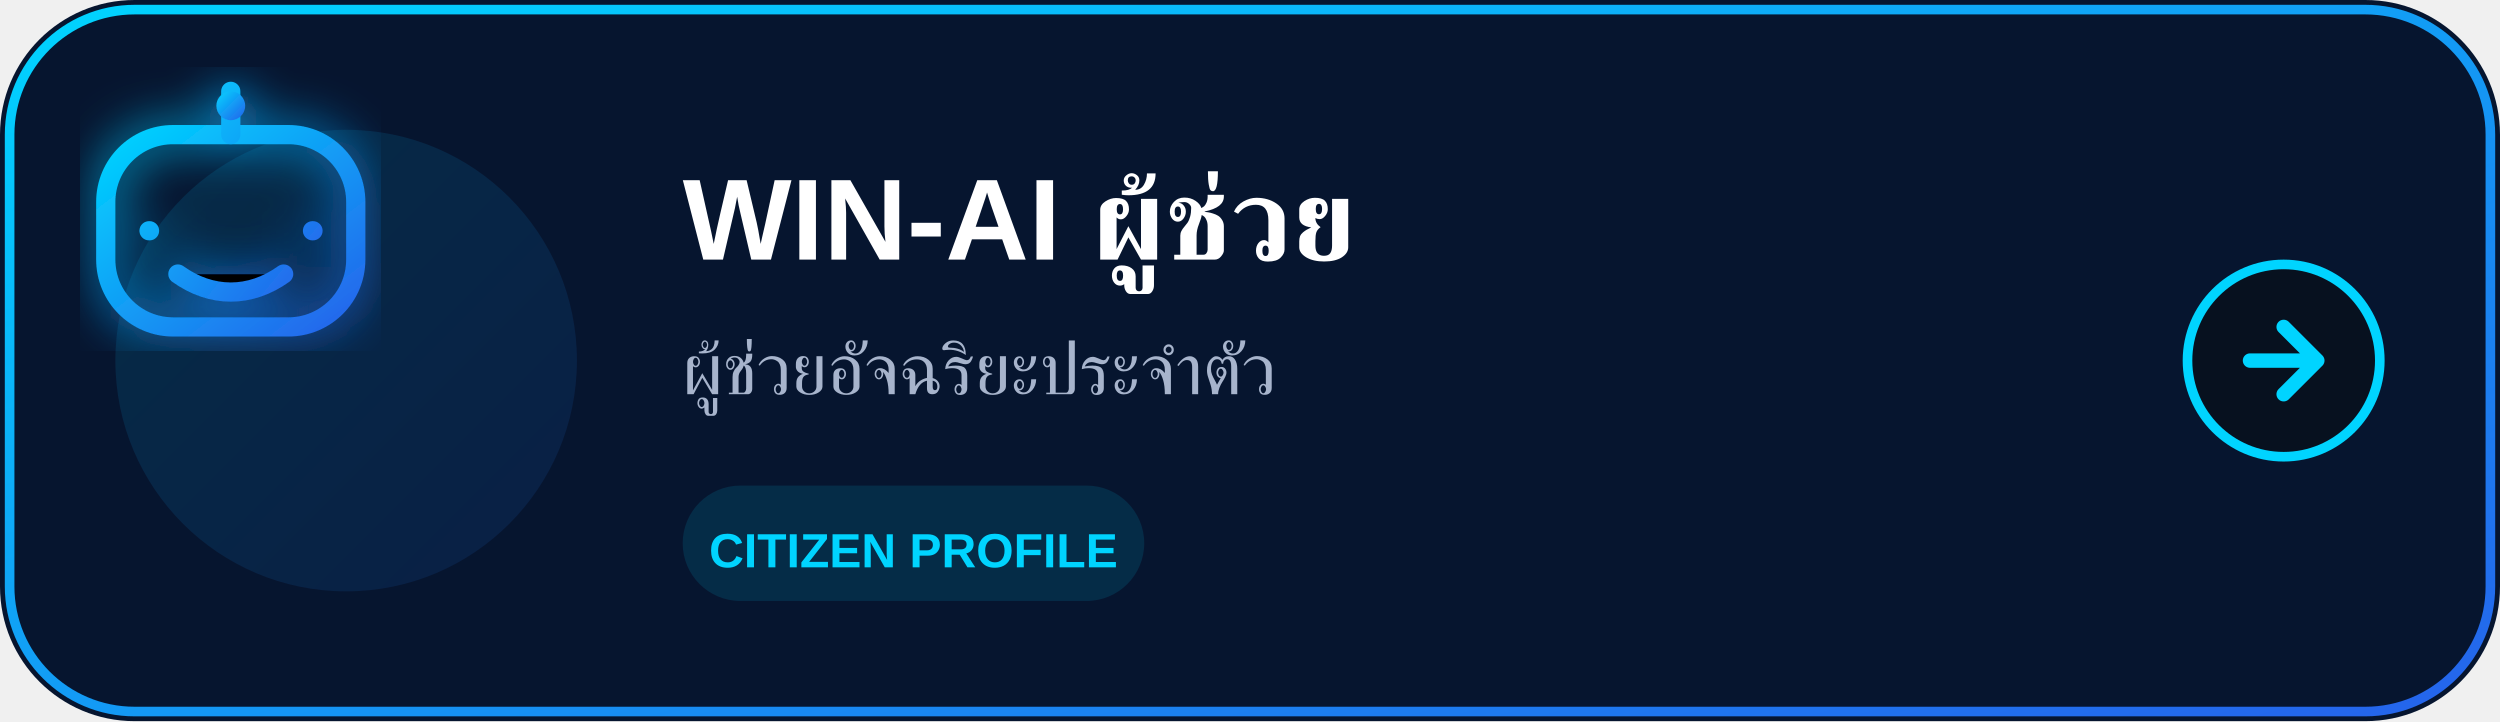
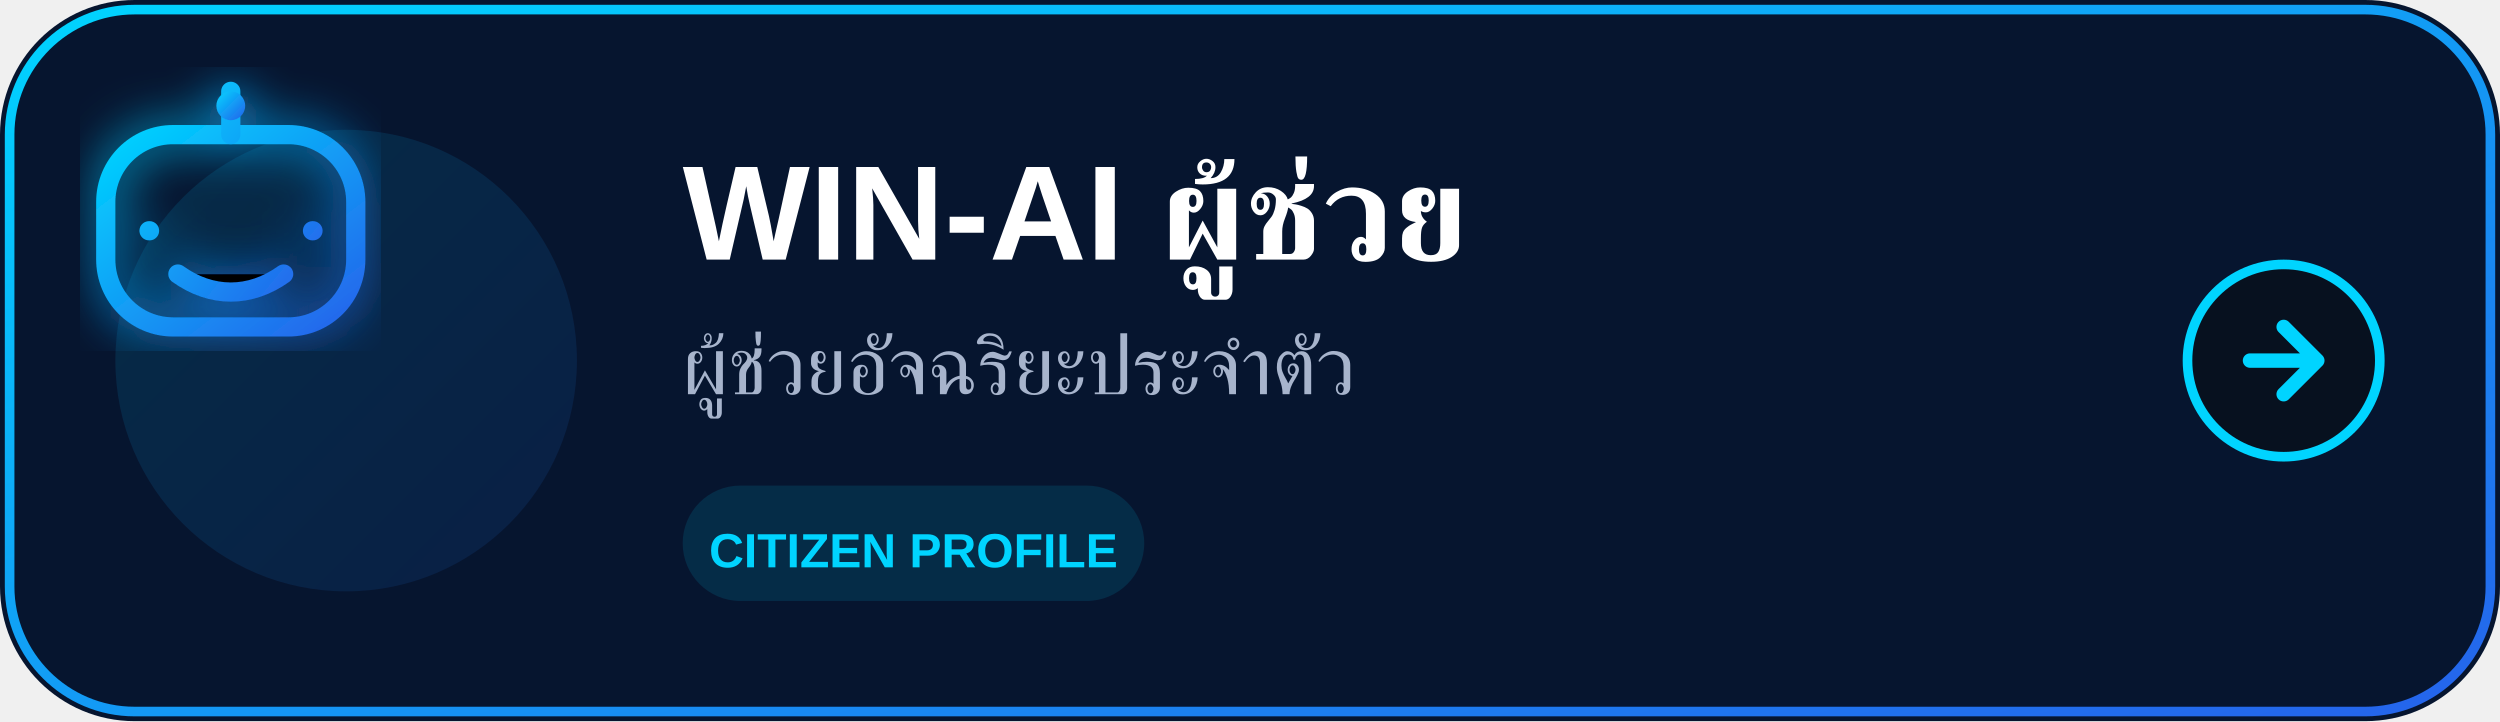
<svg xmlns="http://www.w3.org/2000/svg" viewBox="0 0 520 150">
  <defs>
    <linearGradient id="g" x1="0" y1="0" x2="1" y2="1">
      <stop stop-color="#00D4FF" />
      <stop offset="1" stop-color="#2563EB" />
    </linearGradient>
    <filter id="glow">
      <feGaussianBlur stdDeviation="5" result="b" />
      <feMerge>
        <feMergeNode in="b" />
        <feMergeNode in="SourceGraphic" />
      </feMerge>
    </filter>
  </defs>
  <rect width="520" height="150" rx="28" fill="#06152F" />
  <rect x="2" y="2" width="516" height="146" rx="26" fill="none" stroke="url(#g)" stroke-width="2" />
  <circle cx="72" cy="75" r="48" fill="url(#g)" opacity=".12" />
  <g filter="url(#glow)">
    <rect x="22" y="28" width="52" height="40" rx="14" fill="none" stroke="url(#g)" stroke-width="4" />
    <path d="M48 19v9M31 48h.1M65 48h.1M37 57c7 5 15 5 22 0" stroke="url(#g)" stroke-width="4" stroke-linecap="round" />
    <circle cx="48" cy="22" r="3" fill="url(#g)" />
  </g>
-   <text x="142" y="54" fill="#fff" font-family="Arial,sans-serif" font-size="24" font-weight="900">WIN-AI ผู้ช่วย</text>
-   <text x="142" y="82" fill="#A7B4CC" font-family="Arial,sans-serif" font-size="15">ผู้ช่วยอัจฉริยะประจำตัว</text>
+   <text x="142" y="54" fill="#fff" font-family="Arial,sans-serif" font-size="28" font-weight="900">WIN-AI ผู้ช่วย</text>
+   <text x="142" y="82" fill="#A7B4CC" font-family="Arial,sans-serif" font-size="17">ผู้ช่วยอัจฉริยะประจำตัว</text>
  <rect x="142" y="101" width="96" height="24" rx="12" fill="#00D4FF" opacity=".12" />
  <text x="190" y="118" text-anchor="middle" fill="#00D4FF" font-family="Arial,sans-serif" font-size="10" font-weight="800">CITIZEN PROFILE</text>
  <circle cx="475" cy="75" r="20" fill="#07111F" stroke="#00D4FF" stroke-width="2" />
  <path d="M468 75h12M475 68l7 7-7 7" stroke="#00D4FF" stroke-width="3" fill="none" stroke-linecap="round" stroke-linejoin="round" />
</svg>
